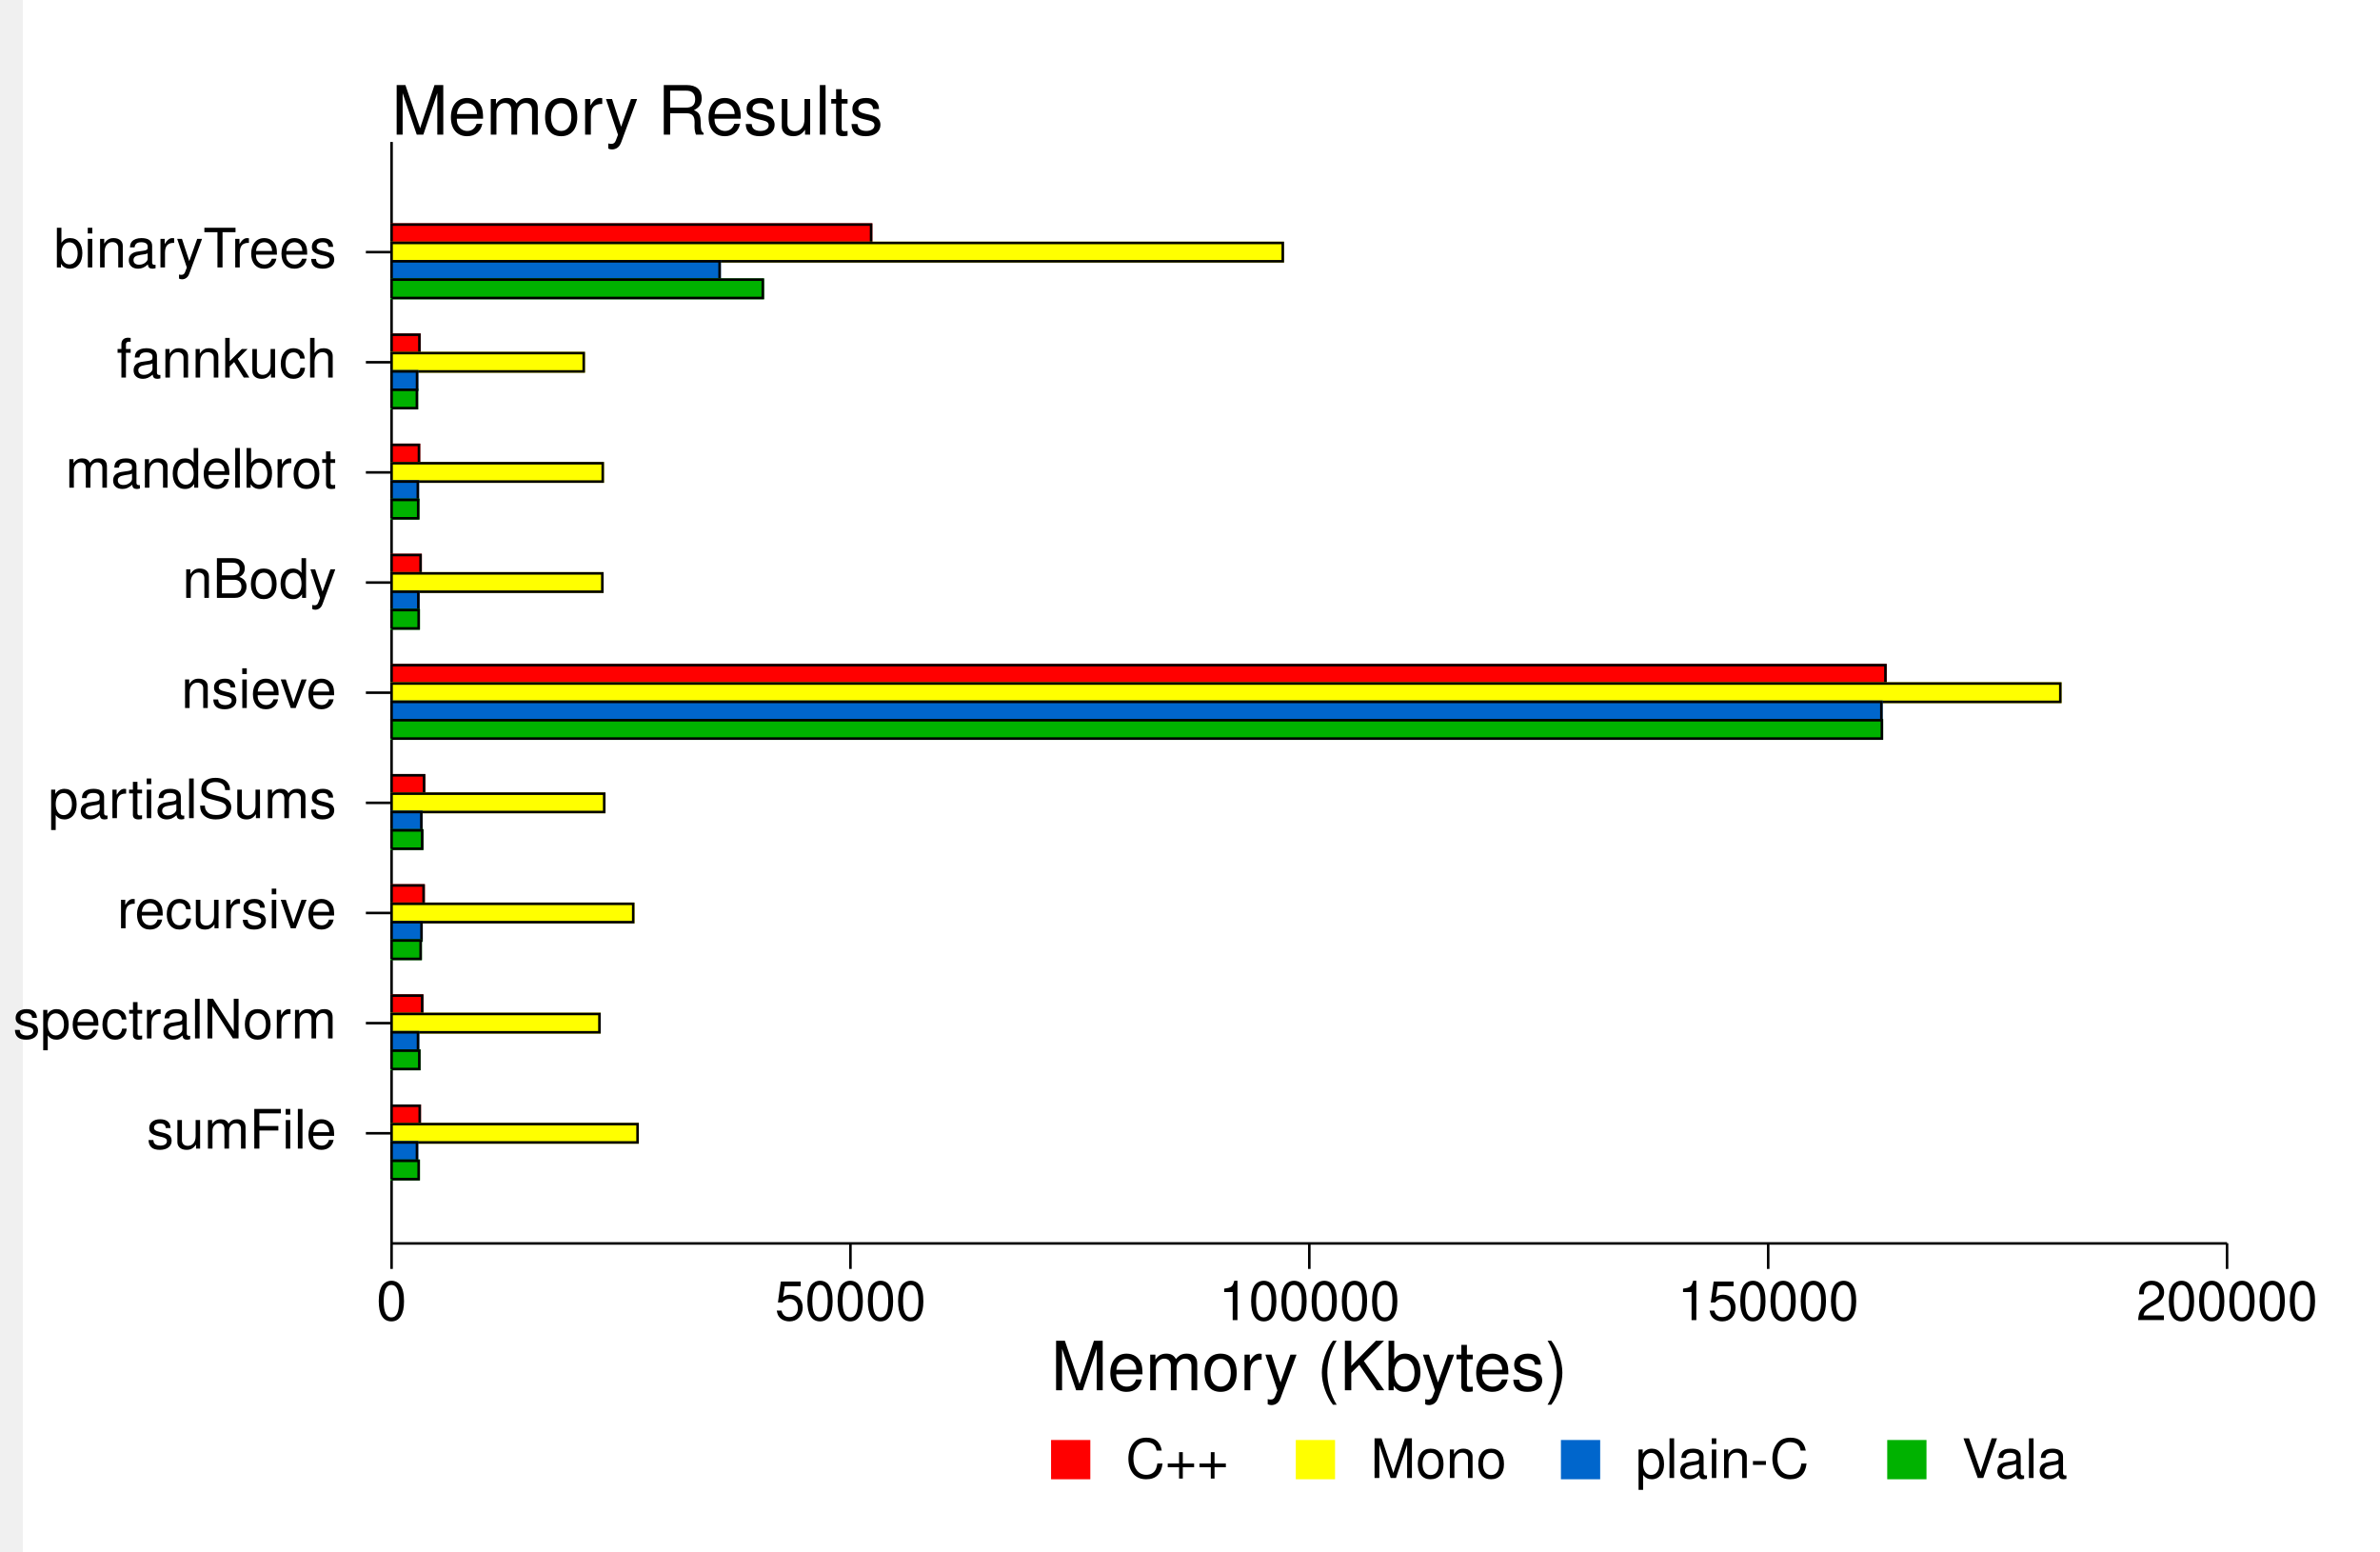
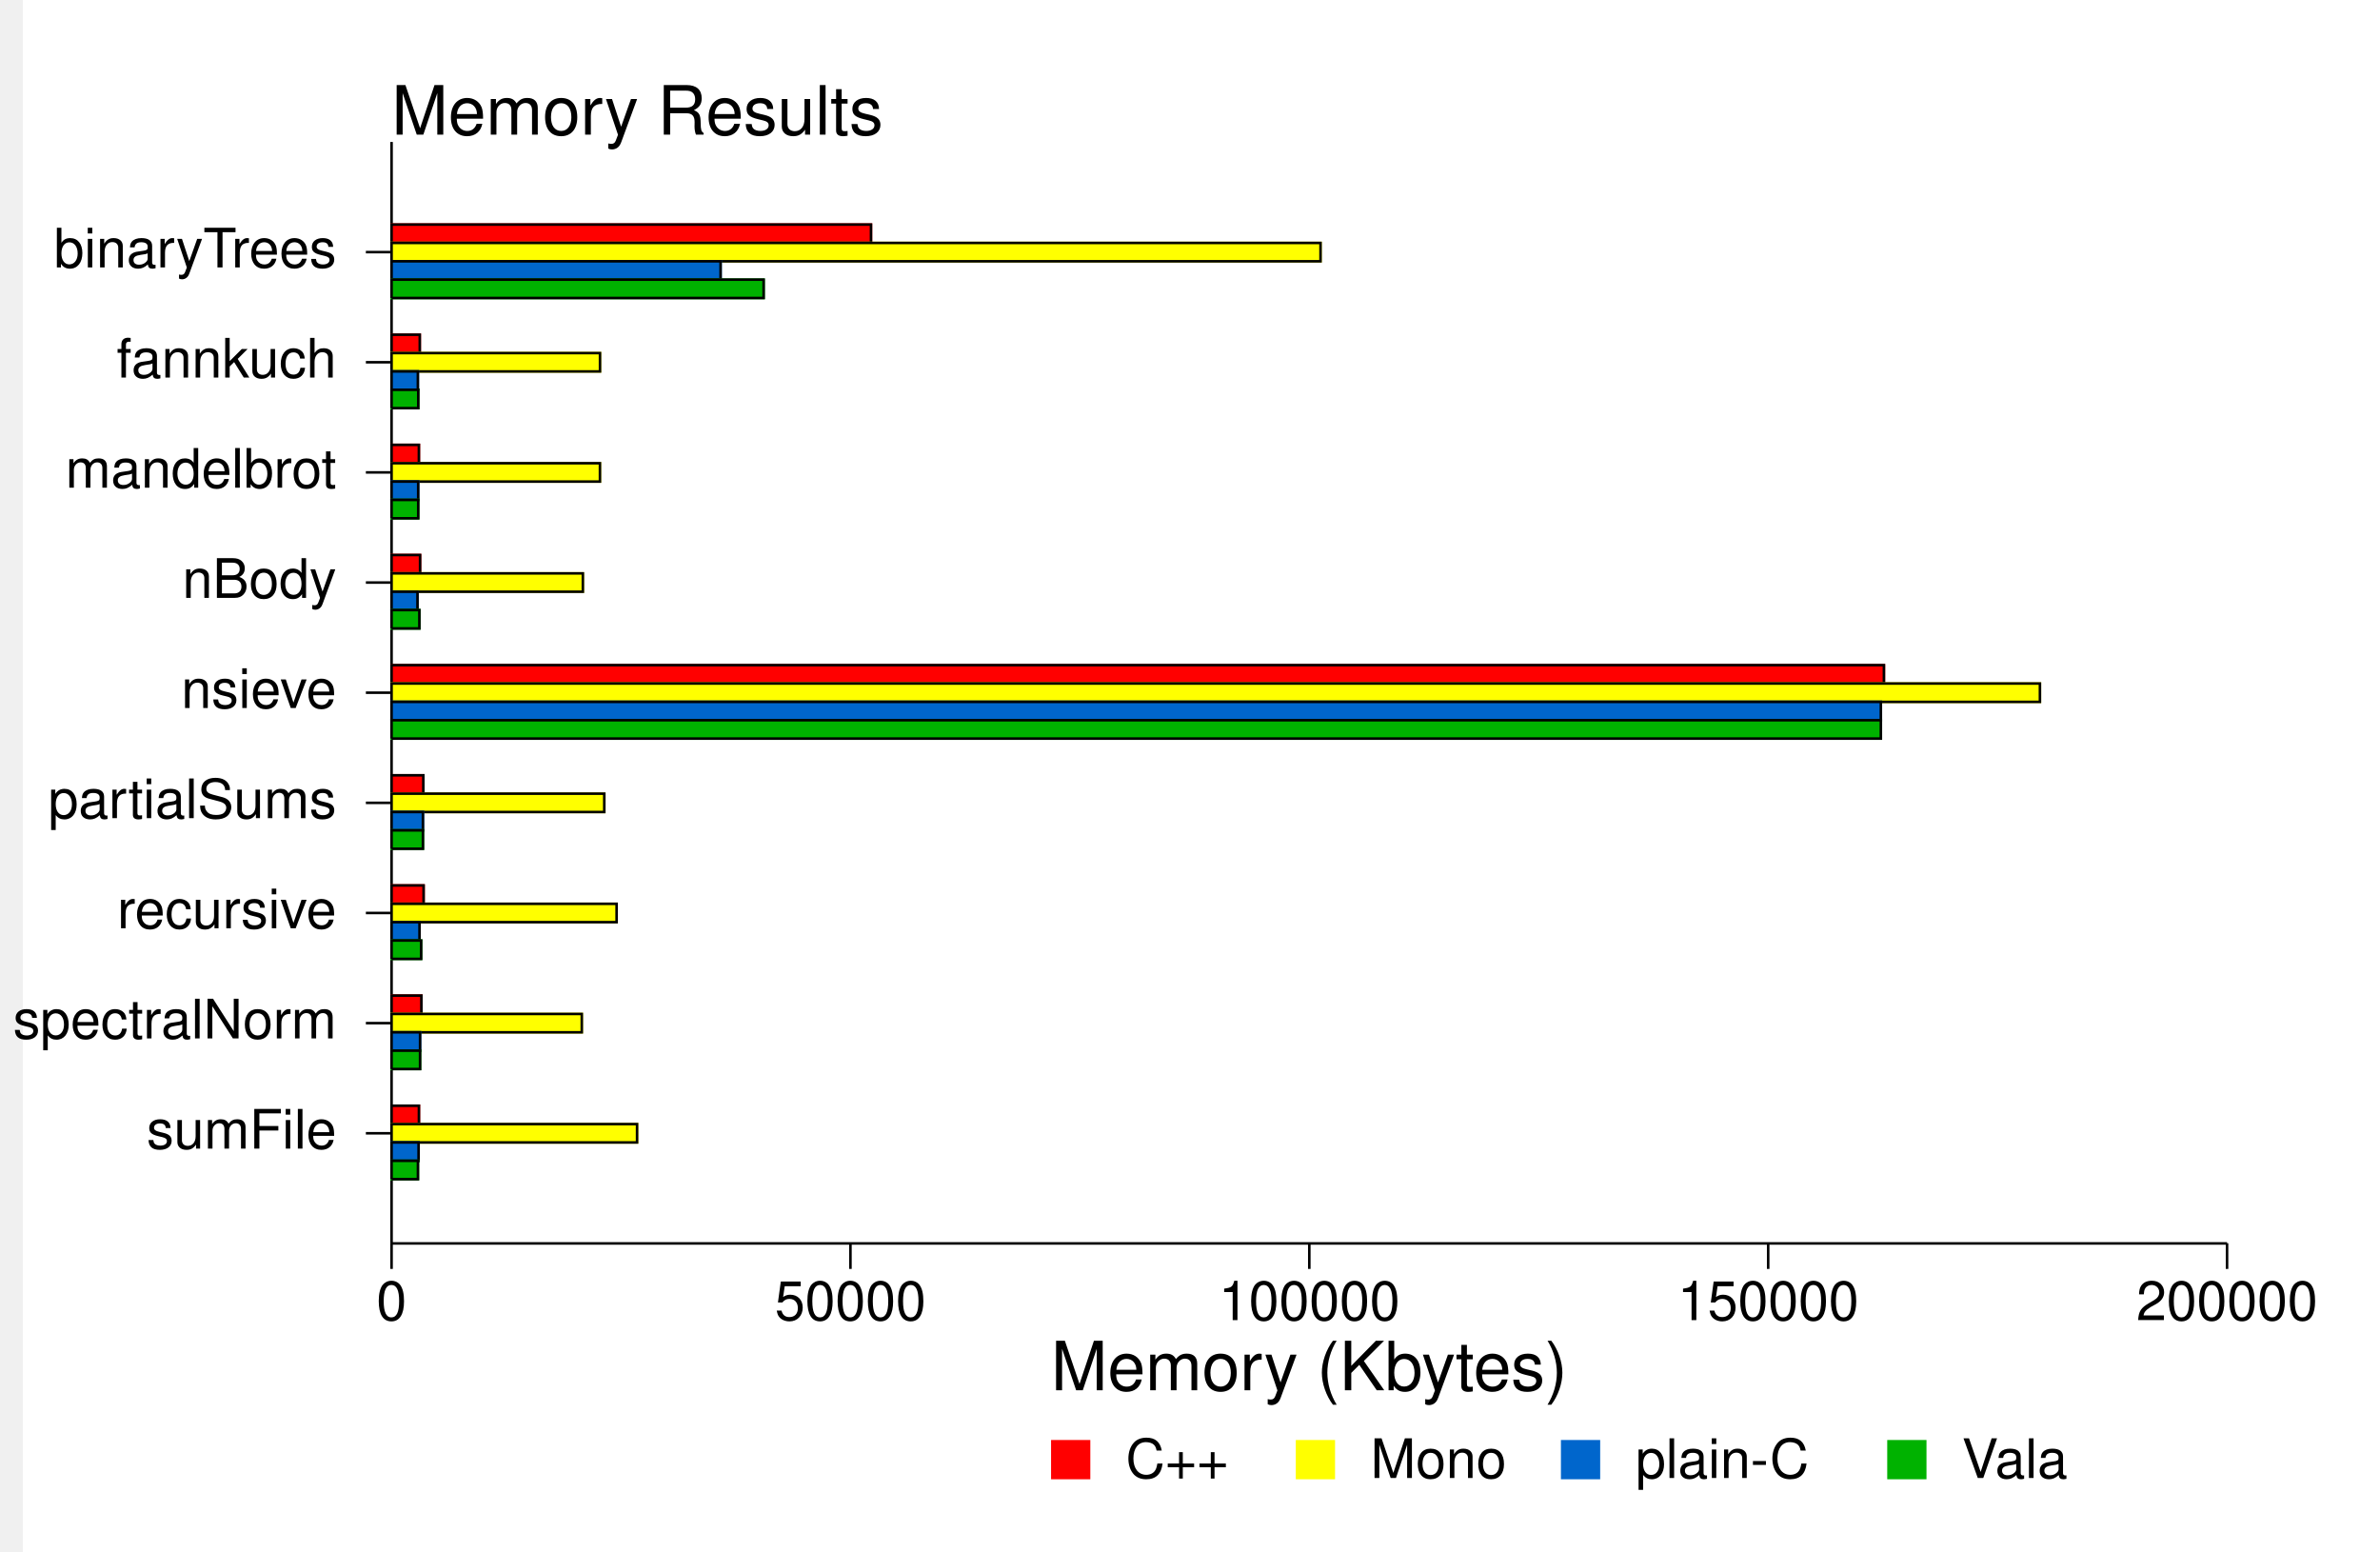
<svg xmlns="http://www.w3.org/2000/svg" viewBox="0 0 466.80 304.24">
  <g transform="translate(4.80 ,-44.16)">
    <g style="fill:#000000;stroke:#000000;font-family:Helvetica;">
      <g style="stroke-width:0.6;font-size:10pt;text-anchor:start;">
        <path d="M0 360l0 -360l504 0l0 360z" fill="#ffffff" stroke="#ffffff" />
        <text x="72.00" y="70.56" stroke="none">Memory Results</text>
      </g>
      <g style="stroke-width:0.6;font-size:10pt;text-anchor:middle;">
        <text x="252.00" y="316.80" stroke="none">Memory (Kbytes)</text>
      </g>
      <g style="stroke-width:0.6;font-size:8pt;text-anchor:middle;">
        <text x="72.00" y="303.04" stroke="none">0</text>
      </g>
      <g style="stroke-width:0.5;font-size:8pt;text-anchor:middle;">
        <path d="M72 293l0 -5.04" fill="none" />
        <text x="162.00" y="303.04" stroke="none">50000</text>
        <path d="M162 293l0 -5.04" fill="none" />
        <text x="252.00" y="303.04" stroke="none">100000</text>
        <path d="M252 293l0 -5.04" fill="none" />
        <text x="342.00" y="303.04" stroke="none">150000</text>
        <path d="M342 293l0 -5.04" fill="none" />
        <text x="432.00" y="303.04" stroke="none">200000</text>
        <path d="M432 293l0 -5.04" fill="none" />
        <path d="M72 288l360 0" fill="none" />
      </g>
      <g style="stroke-width:0.5;font-size:8pt;text-anchor:end;">
        <text x="61.20" y="96.60" stroke="none">binaryTrees</text>
        <path d="M66.96 93.6l5.04 0" fill="none" />
        <text x="61.20" y="118.20" stroke="none">fannkuch</text>
        <path d="M66.96 115.2l5.04 0" fill="none" />
        <text x="61.20" y="139.80" stroke="none">mandelbrot</text>
        <path d="M66.96 136.8l5.04 0" fill="none" />
        <text x="61.20" y="161.40" stroke="none">nBody</text>
        <path d="M66.96 158.4l5.04 0" fill="none" />
        <text x="61.20" y="183.00" stroke="none">nsieve</text>
        <path d="M66.96 180l5.04 0" fill="none" />
        <text x="61.20" y="204.60" stroke="none">partialSums</text>
        <path d="M66.96 201.6l5.04 0" fill="none" />
        <text x="61.20" y="226.20" stroke="none">recursive</text>
        <path d="M66.96 223.2l5.04 0" fill="none" />
        <text x="61.20" y="247.80" stroke="none">spectralNorm</text>
        <path d="M66.96 244.8l5.04 0" fill="none" />
        <text x="61.20" y="269.40" stroke="none">sumFile</text>
        <path d="M66.96 266.4l5.04 0" fill="none" />
        <path d="M72 288l0 -216" fill="none" />
-         <path d="M72 91.8l94.05 0l0 -3.6l-94.05 0z" fill="#ff0000" stroke="#ff0000" />
-         <path d="M72 91.8l94.05 0l0 -3.6l-94.05 0l0 3.6" fill="none" />
-         <path d="M72 113.4l5.458 0l0 -3.6l-5.458 0z" fill="#ff0000" stroke="#ff0000" />
-         <path d="M72 113.4l5.458 0l0 -3.6l-5.458 0l0 3.6" fill="none" />
-         <path d="M72 135l5.371 0l0 -3.6l-5.371 0z" fill="#ff0000" stroke="#ff0000" />
-         <path d="M72 135l5.371 0l0 -3.6l-5.371 0l0 3.6" fill="none" />
-         <path d="M72 156.6l5.688 0l0 -3.6l-5.688 0z" fill="#ff0000" stroke="#ff0000" />
-         <path d="M72 156.6l5.688 0l0 -3.6l-5.688 0l0 3.6" fill="none" />
-         <path d="M72 178.2l293 0l0 -3.6l-293 0z" fill="#ff0000" stroke="#ff0000" />
-         <path d="M72 178.2l293 0l0 -3.6l-293 0l0 3.6" fill="none" />
-         <path d="M72 199.8l6.372 0l0 -3.6l-6.372 0z" fill="#ff0000" stroke="#ff0000" />
-         <path d="M72 199.8l6.372 0l0 -3.6l-6.372 0l0 3.6" fill="none" />
+         <path d="M72 91.8l94.03 0l0 -3.6l-94.03 0z" fill="#ff0000" stroke="#ff0000" />
+         <path d="M72 91.8l94.03 0l0 -3.6l-94.03 0l0 3.6" fill="none" />
+         <path d="M72 113.4l5.53 0l0 -3.6l-5.53 0z" fill="#ff0000" stroke="#ff0000" />
+         <path d="M72 113.4l5.53 0l0 -3.6l-5.53 0l0 3.6" fill="none" />
+         <path d="M72 135l5.357 0l0 -3.6l-5.357 0z" fill="#ff0000" stroke="#ff0000" />
+         <path d="M72 135l5.357 0l0 -3.6l-5.357 0l0 3.6" fill="none" />
+         <path d="M72 156.6l5.587 0l0 -3.6l-5.587 0z" fill="#ff0000" stroke="#ff0000" />
+         <path d="M72 156.6l5.587 0l0 -3.6l-5.587 0l0 3.6" fill="none" />
+         <path d="M72 178.2l292.7 0l0 -3.6l-292.7 0z" fill="#ff0000" stroke="#ff0000" />
+         <path d="M72 178.2l292.7 0l0 -3.6l-292.7 0l0 3.6" fill="none" />
+         <path d="M72 199.8l6.228 0l0 -3.6l-6.228 0z" fill="#ff0000" stroke="#ff0000" />
+         <path d="M72 199.8l6.228 0l0 -3.6l-6.228 0l0 3.6" fill="none" />
        <path d="M72 221.4l6.278 0l0 -3.6l-6.278 0z" fill="#ff0000" stroke="#ff0000" />
        <path d="M72 221.4l6.278 0l0 -3.6l-6.278 0l0 3.6" fill="none" />
-         <path d="M72 243l6.005 0l0 -3.6l-6.005 0z" fill="#ff0000" stroke="#ff0000" />
-         <path d="M72 243l6.005 0l0 -3.6l-6.005 0l0 3.6" fill="none" />
-         <path d="M72 264.6l5.522 0l0 -3.6l-5.522 0z" fill="#ff0000" stroke="#ff0000" />
-         <path d="M72 264.6l5.522 0l0 -3.6l-5.522 0l0 3.6" fill="none" />
-         <path d="M72 95.4l174.8 0l0 -3.6l-174.8 0z" fill="#ffff00" stroke="#ffff00" />
-         <path d="M72 95.4l174.8 0l0 -3.6l-174.8 0l0 3.6" fill="none" />
-         <path d="M72 117l37.69 0l0 -3.6l-37.69 0z" fill="#ffff00" stroke="#ffff00" />
-         <path d="M72 117l37.69 0l0 -3.6l-37.69 0l0 3.6" fill="none" />
-         <path d="M72 138.6l41.42 0l0 -3.6l-41.42 0z" fill="#ffff00" stroke="#ffff00" />
-         <path d="M72 138.6l41.42 0l0 -3.6l-41.42 0l0 3.6" fill="none" />
-         <path d="M72 160.2l41.34 0l0 -3.6l-41.34 0z" fill="#ffff00" stroke="#ffff00" />
-         <path d="M72 160.2l41.34 0l0 -3.6l-41.34 0l0 3.6" fill="none" />
-         <path d="M72 181.8l327.3 0l0 -3.6l-327.3 0z" fill="#ffff00" stroke="#ffff00" />
-         <path d="M72 181.8l327.3 0l0 -3.6l-327.3 0l0 3.6" fill="none" />
-         <path d="M72 203.4l41.71 0l0 -3.6l-41.71 0z" fill="#ffff00" stroke="#ffff00" />
-         <path d="M72 203.4l41.71 0l0 -3.6l-41.71 0l0 3.6" fill="none" />
-         <path d="M72 225l47.4 0l0 -3.6l-47.4 0z" fill="#ffff00" stroke="#ffff00" />
-         <path d="M72 225l47.4 0l0 -3.6l-47.4 0l0 3.6" fill="none" />
-         <path d="M72 246.6l40.77 0l0 -3.6l-40.77 0z" fill="#ffff00" stroke="#ffff00" />
-         <path d="M72 246.6l40.77 0l0 -3.6l-40.77 0l0 3.6" fill="none" />
-         <path d="M72 268.2l48.25 0l0 -3.6l-48.25 0z" fill="#ffff00" stroke="#ffff00" />
-         <path d="M72 268.2l48.25 0l0 -3.6l-48.25 0l0 3.6" fill="none" />
-         <path d="M72 99l64.34 0l0 -3.6l-64.34 0z" fill="#0066cc" stroke="#0066cc" />
-         <path d="M72 99l64.34 0l0 -3.6l-64.34 0l0 3.6" fill="none" />
-         <path d="M72 120.6l4.997 0l0 -3.6l-4.997 0z" fill="#0066cc" stroke="#0066cc" />
-         <path d="M72 120.6l4.997 0l0 -3.6l-4.997 0l0 3.6" fill="none" />
-         <path d="M72 142.2l5.148 0l0 -3.6l-5.148 0z" fill="#0066cc" stroke="#0066cc" />
-         <path d="M72 142.2l5.148 0l0 -3.6l-5.148 0l0 3.6" fill="none" />
-         <path d="M72 163.8l5.249 0l0 -3.6l-5.249 0z" fill="#0066cc" stroke="#0066cc" />
-         <path d="M72 163.8l5.249 0l0 -3.6l-5.249 0l0 3.6" fill="none" />
-         <path d="M72 185.4l292.2 0l0 -3.6l-292.2 0z" fill="#0066cc" stroke="#0066cc" />
-         <path d="M72 185.4l292.2 0l0 -3.6l-292.2 0l0 3.6" fill="none" />
-         <path d="M72 207l5.839 0l0 -3.6l-5.839 0z" fill="#0066cc" stroke="#0066cc" />
-         <path d="M72 207l5.839 0l0 -3.6l-5.839 0l0 3.6" fill="none" />
-         <path d="M72 228.6l5.868 0l0 -3.6l-5.868 0z" fill="#0066cc" stroke="#0066cc" />
-         <path d="M72 228.6l5.868 0l0 -3.6l-5.868 0l0 3.6" fill="none" />
-         <path d="M72 250.2l5.184 0l0 -3.6l-5.184 0z" fill="#0066cc" stroke="#0066cc" />
-         <path d="M72 250.2l5.184 0l0 -3.6l-5.184 0l0 3.6" fill="none" />
-         <path d="M72 271.8l4.982 0l0 -3.6l-4.982 0z" fill="#0066cc" stroke="#0066cc" />
-         <path d="M72 271.8l4.982 0l0 -3.6l-4.982 0l0 3.6" fill="none" />
-         <path d="M72 102.6l72.81 0l0 -3.6l-72.81 0z" fill="#00b200" stroke="#00b200" />
-         <path d="M72 102.6l72.81 0l0 -3.6l-72.81 0l0 3.6" fill="none" />
-         <path d="M72 124.2l4.968 0l0 -3.6l-4.968 0z" fill="#00b200" stroke="#00b200" />
-         <path d="M72 124.2l4.968 0l0 -3.6l-4.968 0l0 3.6" fill="none" />
-         <path d="M72 145.8l5.22 0l0 -3.6l-5.22 0z" fill="#00b200" stroke="#00b200" />
-         <path d="M72 145.8l5.22 0l0 -3.6l-5.22 0l0 3.6" fill="none" />
-         <path d="M72 167.4l5.314 0l0 -3.6l-5.314 0z" fill="#00b200" stroke="#00b200" />
-         <path d="M72 167.4l5.314 0l0 -3.6l-5.314 0l0 3.6" fill="none" />
-         <path d="M72 189l292.3 0l0 -3.6l-292.3 0z" fill="#00b200" stroke="#00b200" />
-         <path d="M72 189l292.3 0l0 -3.6l-292.3 0l0 3.6" fill="none" />
-         <path d="M72 210.6l6.005 0l0 -3.6l-6.005 0z" fill="#00b200" stroke="#00b200" />
-         <path d="M72 210.6l6.005 0l0 -3.6l-6.005 0l0 3.6" fill="none" />
-         <path d="M72 232.2l5.702 0l0 -3.6l-5.702 0z" fill="#00b200" stroke="#00b200" />
-         <path d="M72 232.2l5.702 0l0 -3.6l-5.702 0l0 3.6" fill="none" />
-         <path d="M72 253.8l5.436 0l0 -3.6l-5.436 0z" fill="#00b200" stroke="#00b200" />
-         <path d="M72 253.8l5.436 0l0 -3.6l-5.436 0l0 3.6" fill="none" />
-         <path d="M72 275.4l5.314 0l0 -3.6l-5.314 0z" fill="#00b200" stroke="#00b200" />
-         <path d="M72 275.4l5.314 0l0 -3.6l-5.314 0l0 3.6" fill="none" />
+         <path d="M72 243l5.846 0l0 -3.6l-5.846 0z" fill="#ff0000" stroke="#ff0000" />
+         <path d="M72 243l5.846 0l0 -3.6l-5.846 0l0 3.6" fill="none" />
+         <path d="M72 264.6l5.364 0l0 -3.6l-5.364 0z" fill="#ff0000" stroke="#ff0000" />
+         <path d="M72 264.6l5.364 0l0 -3.6l-5.364 0l0 3.6" fill="none" />
+         <path d="M72 95.4l182.2 0l0 -3.6l-182.2 0z" fill="#ffff00" stroke="#ffff00" />
+         <path d="M72 95.4l182.2 0l0 -3.6l-182.2 0l0 3.6" fill="none" />
+         <path d="M72 117l40.88 0l0 -3.6l-40.88 0z" fill="#ffff00" stroke="#ffff00" />
+         <path d="M72 117l40.88 0l0 -3.6l-40.88 0l0 3.6" fill="none" />
+         <path d="M72 138.6l40.87 0l0 -3.6l-40.87 0z" fill="#ffff00" stroke="#ffff00" />
+         <path d="M72 138.6l40.87 0l0 -3.6l-40.87 0l0 3.6" fill="none" />
+         <path d="M72 160.2l37.52 0l0 -3.6l-37.52 0z" fill="#ffff00" stroke="#ffff00" />
+         <path d="M72 160.2l37.52 0l0 -3.6l-37.52 0l0 3.6" fill="none" />
+         <path d="M72 181.8l323.3 0l0 -3.6l-323.3 0z" fill="#ffff00" stroke="#ffff00" />
+         <path d="M72 181.8l323.3 0l0 -3.6l-323.3 0l0 3.6" fill="none" />
+         <path d="M72 203.4l41.72 0l0 -3.6l-41.72 0z" fill="#ffff00" stroke="#ffff00" />
+         <path d="M72 203.4l41.72 0l0 -3.6l-41.72 0l0 3.6" fill="none" />
+         <path d="M72 225l44.14 0l0 -3.6l-44.14 0z" fill="#ffff00" stroke="#ffff00" />
+         <path d="M72 225l44.14 0l0 -3.6l-44.14 0l0 3.6" fill="none" />
+         <path d="M72 246.6l37.31 0l0 -3.6l-37.31 0z" fill="#ffff00" stroke="#ffff00" />
+         <path d="M72 246.6l37.31 0l0 -3.6l-37.31 0l0 3.6" fill="none" />
+         <path d="M72 268.2l48.15 0l0 -3.6l-48.15 0z" fill="#ffff00" stroke="#ffff00" />
+         <path d="M72 268.2l48.15 0l0 -3.6l-48.15 0l0 3.6" fill="none" />
+         <path d="M72 99l64.53 0l0 -3.6l-64.53 0z" fill="#0066cc" stroke="#0066cc" />
+         <path d="M72 99l64.53 0l0 -3.6l-64.53 0l0 3.6" fill="none" />
+         <path d="M72 120.6l5.155 0l0 -3.6l-5.155 0z" fill="#0066cc" stroke="#0066cc" />
+         <path d="M72 120.6l5.155 0l0 -3.6l-5.155 0l0 3.6" fill="none" />
+         <path d="M72 142.2l5.22 0l0 -3.6l-5.22 0z" fill="#0066cc" stroke="#0066cc" />
+         <path d="M72 142.2l5.22 0l0 -3.6l-5.22 0l0 3.6" fill="none" />
+         <path d="M72 163.8l5.083 0l0 -3.6l-5.083 0z" fill="#0066cc" stroke="#0066cc" />
+         <path d="M72 163.8l5.083 0l0 -3.6l-5.083 0l0 3.6" fill="none" />
+         <path d="M72 185.4l292.1 0l0 -3.6l-292.1 0z" fill="#0066cc" stroke="#0066cc" />
+         <path d="M72 185.4l292.1 0l0 -3.6l-292.1 0l0 3.6" fill="none" />
+         <path d="M72 207l6.149 0l0 -3.6l-6.149 0z" fill="#0066cc" stroke="#0066cc" />
+         <path d="M72 207l6.149 0l0 -3.6l-6.149 0l0 3.6" fill="none" />
+         <path d="M72 228.6l5.479 0l0 -3.6l-5.479 0z" fill="#0066cc" stroke="#0066cc" />
+         <path d="M72 228.6l5.479 0l0 -3.6l-5.479 0l0 3.6" fill="none" />
+         <path d="M72 250.2l5.587 0l0 -3.6l-5.587 0z" fill="#0066cc" stroke="#0066cc" />
+         <path d="M72 250.2l5.587 0l0 -3.6l-5.587 0l0 3.6" fill="none" />
+         <path d="M72 271.8l5.299 0l0 -3.6l-5.299 0z" fill="#0066cc" stroke="#0066cc" />
+         <path d="M72 271.8l5.299 0l0 -3.6l-5.299 0l0 3.6" fill="none" />
+         <path d="M72 102.6l72.97 0l0 -3.6l-72.97 0z" fill="#00b200" stroke="#00b200" />
+         <path d="M72 102.6l72.97 0l0 -3.6l-72.97 0l0 3.6" fill="none" />
+         <path d="M72 124.2l5.234 0l0 -3.6l-5.234 0z" fill="#00b200" stroke="#00b200" />
+         <path d="M72 124.2l5.234 0l0 -3.6l-5.234 0l0 3.6" fill="none" />
+         <path d="M72 145.8l5.227 0l0 -3.6l-5.227 0z" fill="#00b200" stroke="#00b200" />
+         <path d="M72 145.8l5.227 0l0 -3.6l-5.227 0l0 3.6" fill="none" />
+         <path d="M72 167.4l5.45 0l0 -3.6l-5.45 0z" fill="#00b200" stroke="#00b200" />
+         <path d="M72 167.4l5.45 0l0 -3.6l-5.45 0l0 3.6" fill="none" />
+         <path d="M72 189l292.1 0l0 -3.6l-292.1 0z" fill="#00b200" stroke="#00b200" />
+         <path d="M72 189l292.1 0l0 -3.6l-292.1 0l0 3.6" fill="none" />
+         <path d="M72 210.6l6.149 0l0 -3.6l-6.149 0z" fill="#00b200" stroke="#00b200" />
+         <path d="M72 210.6l6.149 0l0 -3.6l-6.149 0l0 3.6" fill="none" />
+         <path d="M72 232.2l5.796 0l0 -3.6l-5.796 0z" fill="#00b200" stroke="#00b200" />
+         <path d="M72 232.2l5.796 0l0 -3.6l-5.796 0l0 3.6" fill="none" />
+         <path d="M72 253.8l5.587 0l0 -3.6l-5.587 0z" fill="#00b200" stroke="#00b200" />
+         <path d="M72 253.8l5.587 0l0 -3.6l-5.587 0l0 3.6" fill="none" />
+         <path d="M72 275.4l5.17 0l0 -3.6l-5.17 0z" fill="#00b200" stroke="#00b200" />
+         <path d="M72 275.4l5.17 0l0 -3.6l-5.17 0l0 3.6" fill="none" />
        <path d="M201.6 334l0 -7.2l7.2 0l0 7.2z" fill="#ff0000" stroke="#ff0000" />
      </g>
      <g style="stroke-width:0.5;font-size:8pt;text-anchor:start;">
        <text x="216.00" y="334.00" stroke="none">C++</text>
        <path d="M249.6 334l0 -7.2l7.2 0l0 7.2z" fill="#ffff00" stroke="#ffff00" />
        <text x="264.00" y="334.00" stroke="none">Mono</text>
        <path d="M301.6 334l0 -7.2l7.2 0l0 7.2z" fill="#0066cc" stroke="#0066cc" />
        <text x="316.00" y="334.00" stroke="none">plain-C</text>
        <path d="M365.6 334l0 -7.2l7.2 0l0 7.2z" fill="#00b200" stroke="#00b200" />
        <text x="380.00" y="334.00" stroke="none">Vala</text>
      </g>
    </g>
  </g>
</svg>
